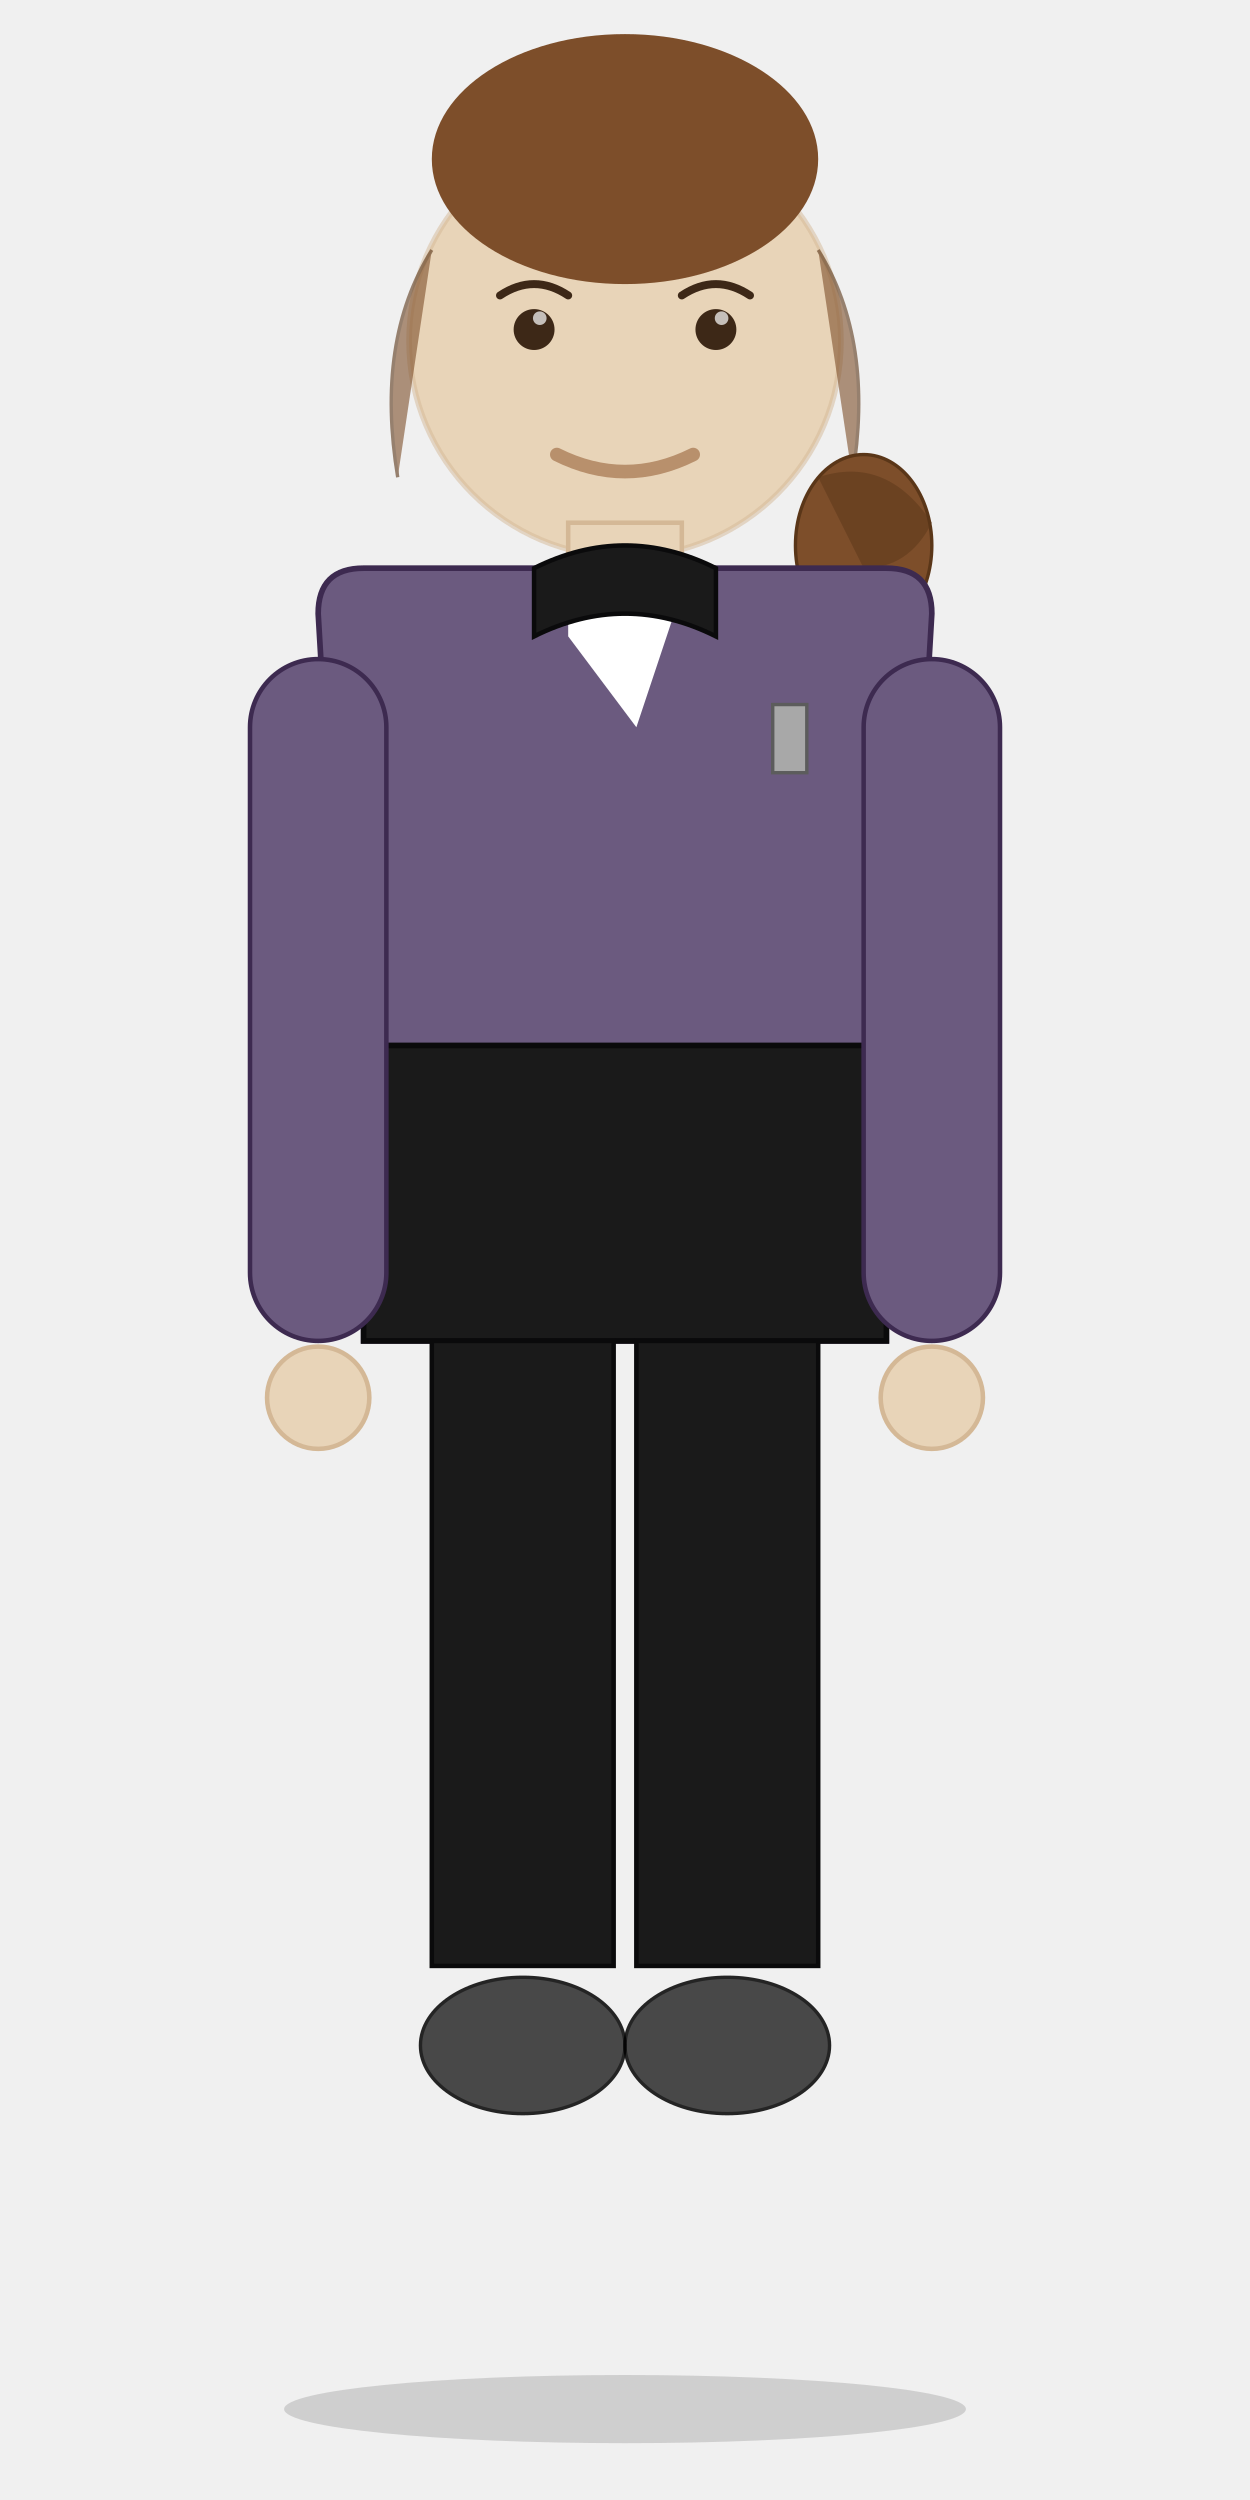
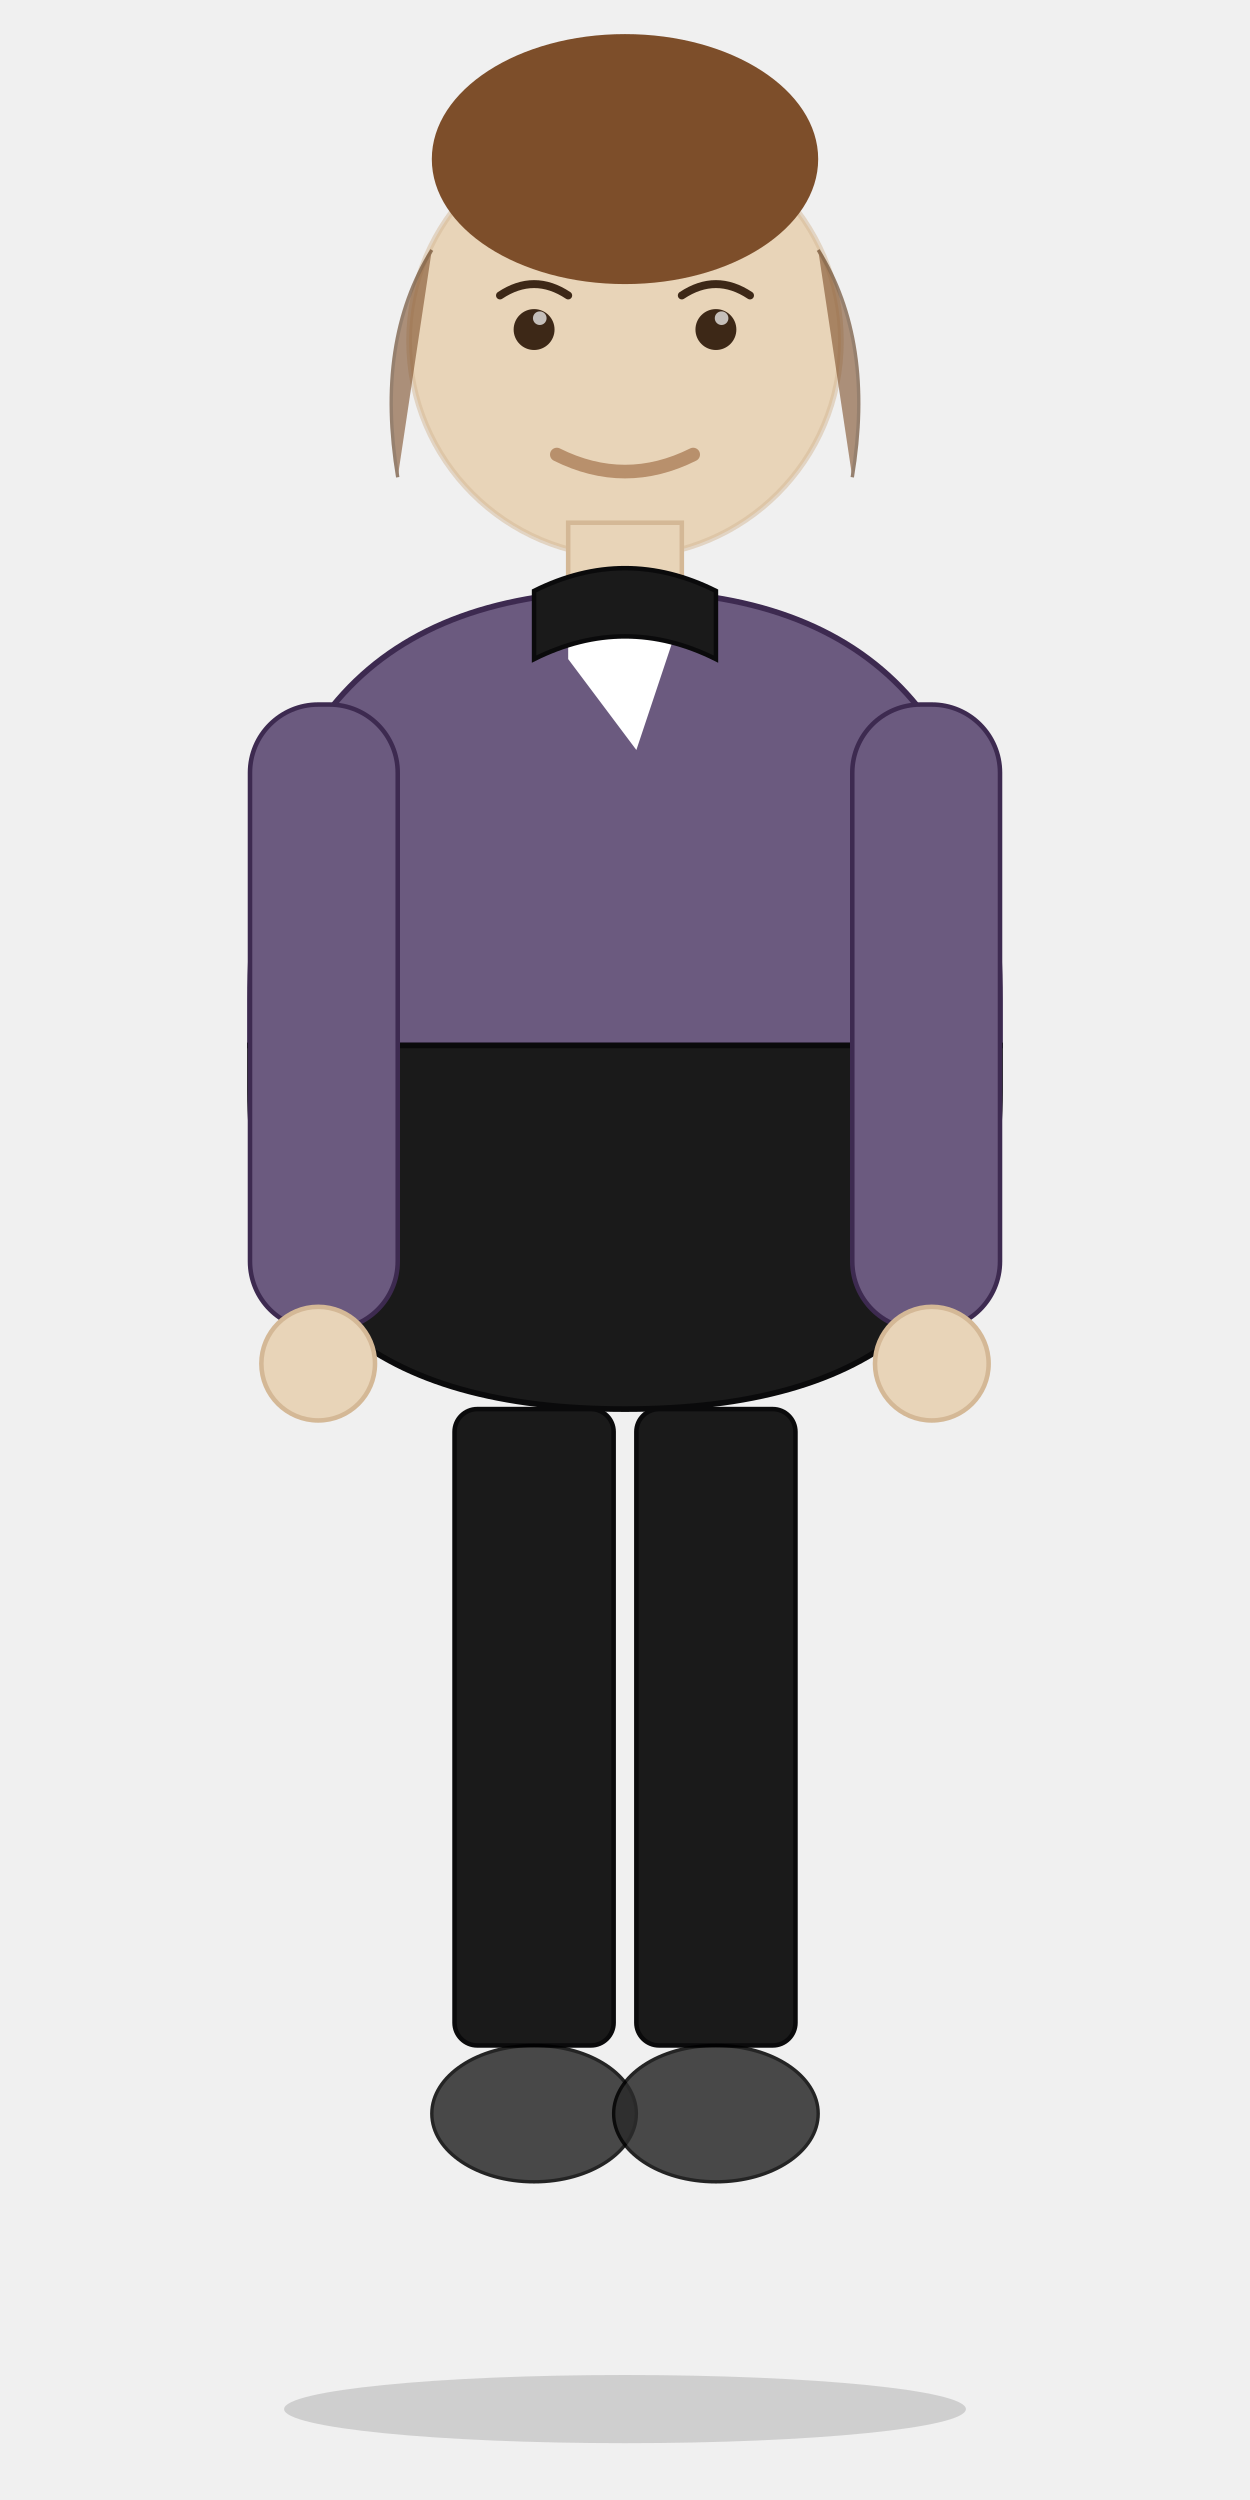
<svg xmlns="http://www.w3.org/2000/svg" viewBox="0 0 110 220" width="110" height="220">
  <ellipse cx="55" cy="212" rx="30" ry="3" fill="#000000" opacity="0.14" />
  <circle cx="55" cy="30" r="19" fill="#E8D4B8" />
  <circle cx="55" cy="30" r="19" fill="none" stroke="#D4B896" stroke-width="0.5" opacity="0.5" />
  <circle cx="47" cy="29" r="1.8" fill="#3D2817" />
  <circle cx="63" cy="29" r="1.8" fill="#3D2817" />
  <circle cx="47.5" cy="28" r="0.6" fill="#FFFFFF" opacity="0.7" />
  <circle cx="63.5" cy="28" r="0.6" fill="#FFFFFF" opacity="0.7" />
  <path d="M 44 26 Q 47 24 50 26" fill="none" stroke="#3D2817" stroke-width="0.7" stroke-linecap="round" />
  <path d="M 60 26 Q 63 24 66 26" fill="none" stroke="#3D2817" stroke-width="0.7" stroke-linecap="round" />
  <path d="M 49 40 Q 55 43 61 40" stroke="#B8906C" stroke-width="1.2" fill="none" stroke-linecap="round" />
  <ellipse cx="55" cy="14" rx="17" ry="11" fill="#7D4E2A" />
  <path d="M 38 22 Q 33 30 35 42" fill="#7D4E2A" stroke="#5A3618" stroke-width="0.3" opacity="0.6" />
  <path d="M 72 22 Q 77 30 75 42" fill="#7D4E2A" stroke="#5A3618" stroke-width="0.3" opacity="0.6" />
-   <ellipse cx="76" cy="48" rx="6" ry="8" fill="#7D4E2A" stroke="#5A3618" stroke-width="0.3" />
-   <path d="M 72 42 Q 78 40 82 46 Q 80 50 76 50" fill="#5A3618" opacity="0.5" />
-   <rect x="50" y="46" width="10" height="6" fill="#E8D4B8" stroke="#D4B896" stroke-width="0.4" />
-   <path d="     M 28 54     Q 28 50 32 50     L 78 50     Q 82 50 82 54     L 80 88     L 78 92     L 78 118     L 32 118     L 32 92     L 30 88     Z   " fill="#6B5A7F" stroke="#3D2A50" stroke-width="0.5" />
-   <path d="     M 32 92     L 78 92     L 78 118     L 32 118     Z   " fill="#1A1A1A" stroke="#0A0A0B" stroke-width="0.5" />
-   <rect x="22" y="58" width="12" height="60" rx="6" fill="#6B5A7F" stroke="#3D2A50" stroke-width="0.4" />
-   <rect x="76" y="58" width="12" height="60" rx="6" fill="#6B5A7F" stroke="#3D2A50" stroke-width="0.4" />
-   <circle cx="28" cy="123" r="4.5" fill="#E8D4B8" stroke="#D4B896" stroke-width="0.4" />
-   <circle cx="82" cy="123" r="4.5" fill="#E8D4B8" stroke="#D4B896" stroke-width="0.4" />
-   <rect x="38" y="118" width="16" height="55" fill="#1A1A1A" stroke="#0A0A0B" stroke-width="0.4" />
-   <rect x="56" y="118" width="16" height="55" fill="#1A1A1A" stroke="#0A0A0B" stroke-width="0.4" />
-   <ellipse cx="46" cy="180" rx="9" ry="6" fill="#2A2A2A" stroke="#000000" stroke-width="0.3" opacity="0.85" />
-   <ellipse cx="64" cy="180" rx="9" ry="6" fill="#2A2A2A" stroke="#000000" stroke-width="0.3" opacity="0.85" />
-   <path d="M 50 52 L 60 52 L 56 64 L 50 56 Z" fill="#FFFFFF" />
-   <path d="M 47 50 Q 55 46 63 50 L 63 56 Q 55 52 47 56 Z" fill="#1A1A1A" stroke="#0A0A0B" stroke-width="0.4" />
-   <rect x="68" y="62" width="3" height="6" fill="#A8A8A8" stroke="#5C5C5C" stroke-width="0.3" />
+   <rect x="50" y="46" width="10" height="8" fill="#E8D4B8" stroke="#D4B896" stroke-width="0.4" />
+   <path d="M 22 88 Q 22 52 55 52 Q 88 52 88 88 L 88 92 L 22 92 Z" fill="#6B5A7F" stroke="#3D2A50" stroke-width="0.5" />
+   <path d="M 22 92 L 88 92 L 88 96 Q 88 124 55 124 Q 22 124 22 96 Z" fill="#1A1A1A" stroke="#0A0A0B" stroke-width="0.5" />
+   <rect x="22" y="62" width="13" height="55" rx="6" fill="#6B5A7F" stroke="#3D2A50" stroke-width="0.4" />
+   <rect x="75" y="62" width="13" height="55" rx="6" fill="#6B5A7F" stroke="#3D2A50" stroke-width="0.4" />
+   <circle cx="28" cy="120" r="5" fill="#E8D4B8" stroke="#D4B896" stroke-width="0.4" />
+   <circle cx="82" cy="120" r="5" fill="#E8D4B8" stroke="#D4B896" stroke-width="0.4" />
+   <rect x="40" y="124" width="14" height="56" rx="2" fill="#1A1A1A" stroke="#0A0A0B" stroke-width="0.4" />
+   <rect x="56" y="124" width="14" height="56" rx="2" fill="#1A1A1A" stroke="#0A0A0B" stroke-width="0.4" />
+   <ellipse cx="47" cy="186" rx="9" ry="6" fill="#2A2A2A" stroke="#000000" stroke-width="0.3" opacity="0.85" />
+   <ellipse cx="63" cy="186" rx="9" ry="6" fill="#2A2A2A" stroke="#000000" stroke-width="0.3" opacity="0.85" />
+   <path d="M 50 54 L 60 54 L 56 66 L 50 58 Z" fill="#FFFFFF" />
+   <path d="M 47 52 Q 55 48 63 52 L 63 58 Q 55 54 47 58 Z" fill="#1A1A1A" stroke="#0A0A0B" stroke-width="0.4" />
</svg>
